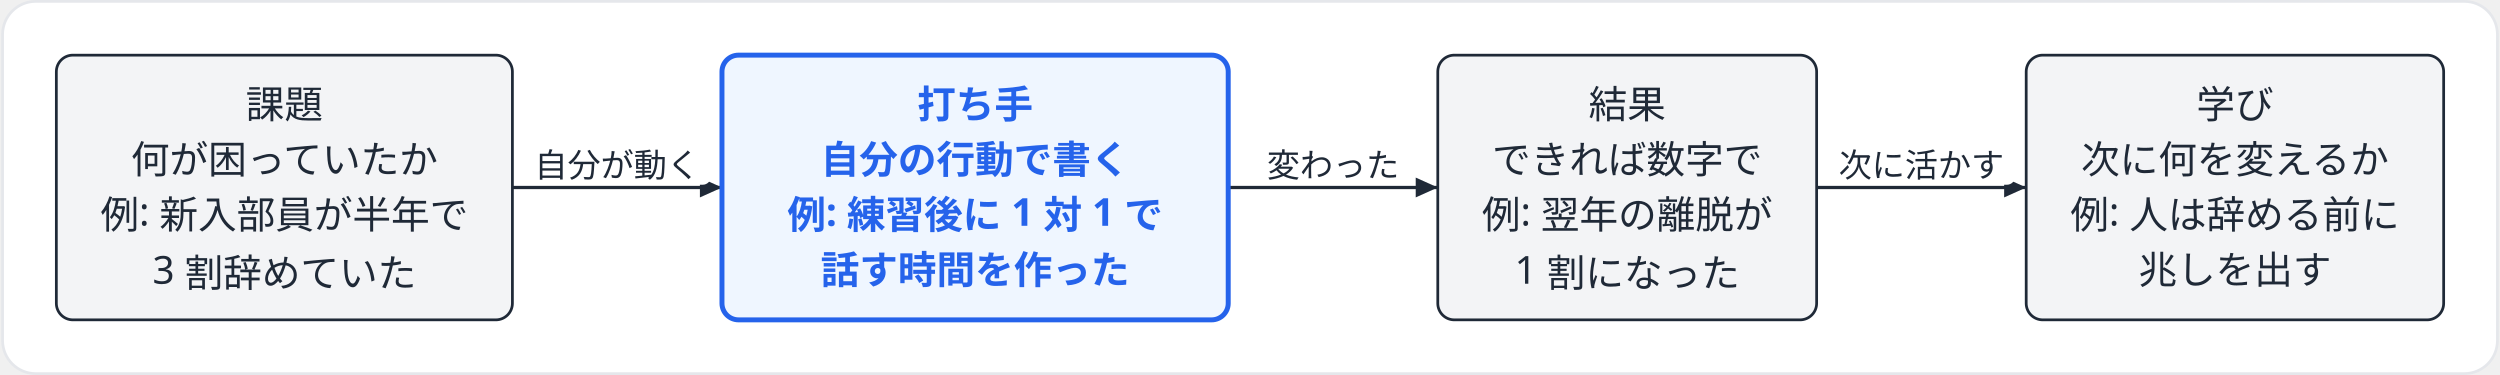
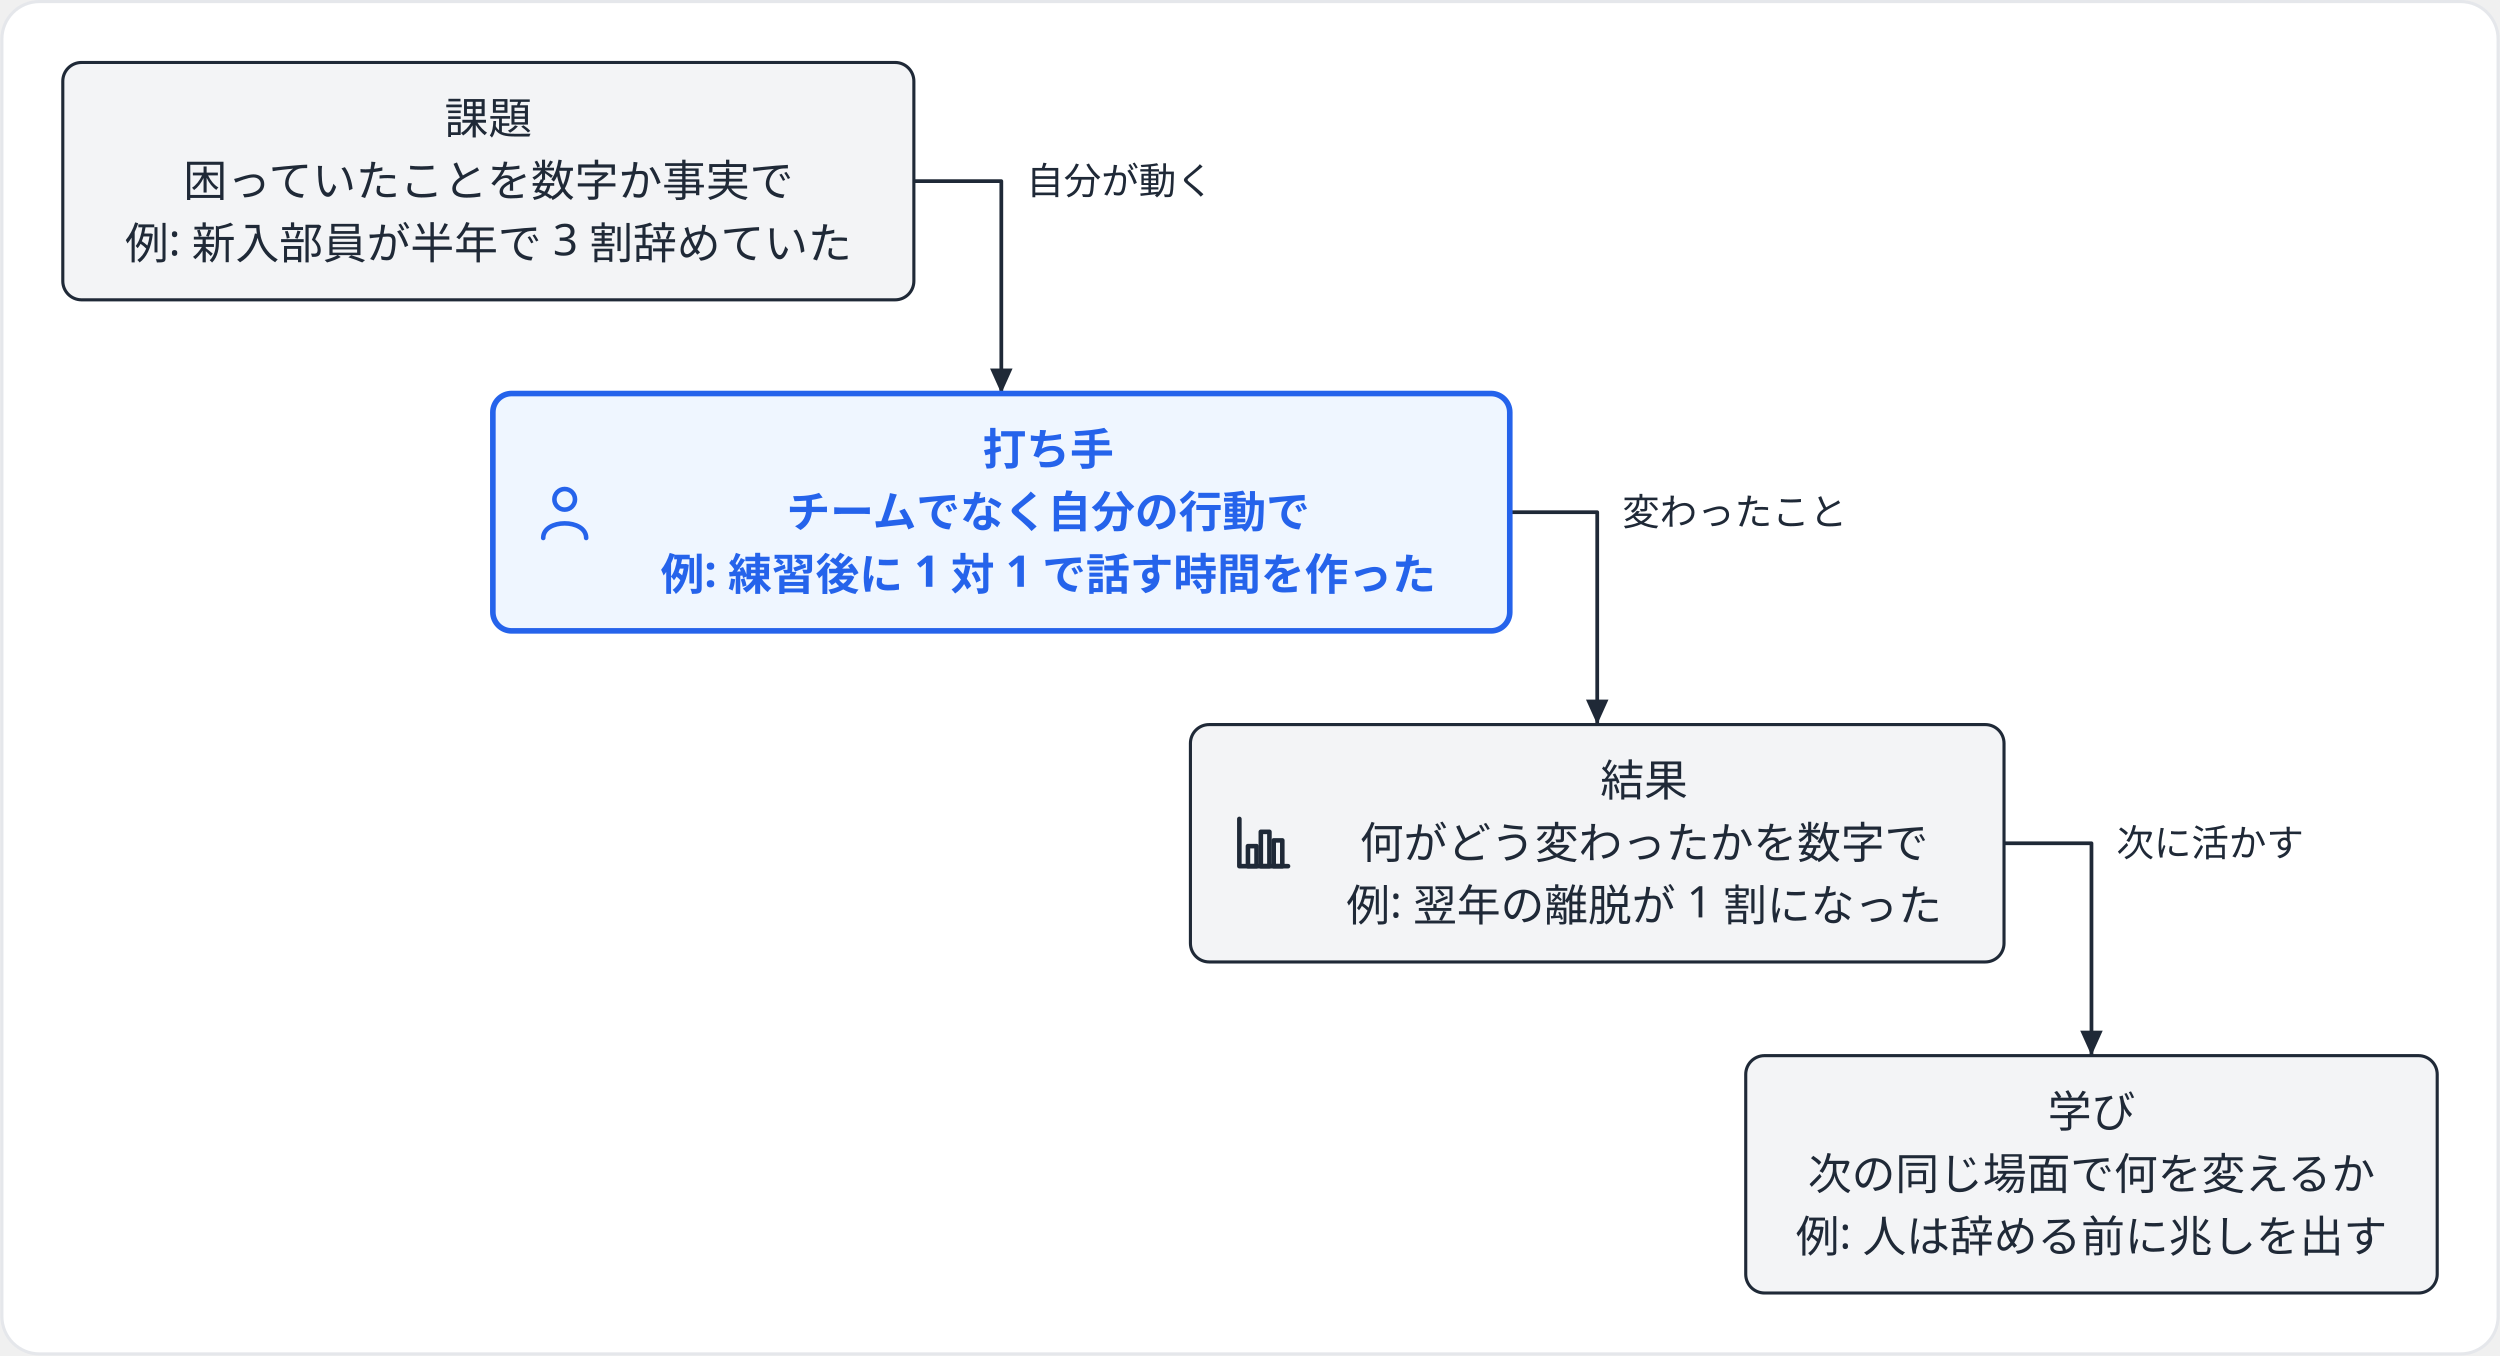
- <svg xmlns="http://www.w3.org/2000/svg" width="640" height="96" viewBox="0 0 905.8 136">
-   <rect x="0.5" y="0.5" width="904.8" height="135" rx="12" fill="#ffffff" stroke="#e5e7eb" stroke-width="1" />
+ <svg xmlns="http://www.w3.org/2000/svg" width="640" height="347" viewBox="0 0 800.25 434">
+   <rect x="0.5" y="0.5" width="799.25" height="433" rx="12" fill="#ffffff" stroke="#e5e7eb" stroke-width="1" />
  <g transform="translate(20 20)">
-     <polyline points="165.4,48 241.4,48" fill="none" stroke="#1f2937" stroke-width="1.2" stroke-linejoin="round" />
-     <polygon points="241.4,48 233.4,51.6 233.4,44.4" fill="#1f2937" />
-     <polyline points="425,48 501,48" fill="none" stroke="#1f2937" stroke-width="1.2" stroke-linejoin="round" />
-     <polygon points="501,48 493,51.6 493,44.4" fill="#1f2937" />
-     <polyline points="638.4,48 714.4,48" fill="none" stroke="#1f2937" stroke-width="1.2" stroke-linejoin="round" />
-     <polygon points="714.4,48 706.4,51.6 706.4,44.4" fill="#1f2937" />
-     <rect x="0" y="0" width="165.4" height="96" rx="6" fill="#f3f4f6" stroke="#1f2937" stroke-width="1" />
-     <text x="82.7" y="22.9" font-family="Hiragino Sans, Hiragino Kaku Gothic ProN, Noto Sans JP, Yu Gothic, Meiryo, sans-serif" font-size="14" fill="#1f2937" text-anchor="middle">課題</text>
-     <text x="82.7" y="42.9" font-family="Hiragino Sans, Hiragino Kaku Gothic ProN, Noto Sans JP, Yu Gothic, Meiryo, sans-serif" font-size="14" fill="#1f2937" text-anchor="middle">何が困っていたか</text>
-     <text x="82.7" y="62.9" font-family="Hiragino Sans, Hiragino Kaku Gothic ProN, Noto Sans JP, Yu Gothic, Meiryo, sans-serif" font-size="14" fill="#1f2937" text-anchor="middle">例: 新入部員が半年で</text>
-     <text x="82.7" y="82.9" font-family="Hiragino Sans, Hiragino Kaku Gothic ProN, Noto Sans JP, Yu Gothic, Meiryo, sans-serif" font-size="14" fill="#1f2937" text-anchor="middle">3 割辞めていた</text>
-     <rect x="241.4" y="0" width="183.6" height="96" rx="6" fill="#eff6ff" stroke="#2563eb" stroke-width="1.8" />
-     <text x="333.2" y="22.9" font-family="Hiragino Sans, Hiragino Kaku Gothic ProN, Noto Sans JP, Yu Gothic, Meiryo, sans-serif" font-size="14" fill="#2563eb" text-anchor="middle" font-weight="600">打ち手</text>
-     <text x="333.2" y="42.9" font-family="Hiragino Sans, Hiragino Kaku Gothic ProN, Noto Sans JP, Yu Gothic, Meiryo, sans-serif" font-size="14" fill="#2563eb" text-anchor="middle" font-weight="600">自分の行動で書く</text>
-     <text x="333.2" y="62.9" font-family="Hiragino Sans, Hiragino Kaku Gothic ProN, Noto Sans JP, Yu Gothic, Meiryo, sans-serif" font-size="14" fill="#2563eb" text-anchor="middle" font-weight="600">例: 練習後に 1 対 1 で</text>
-     <text x="333.2" y="82.9" font-family="Hiragino Sans, Hiragino Kaku Gothic ProN, Noto Sans JP, Yu Gothic, Meiryo, sans-serif" font-size="14" fill="#2563eb" text-anchor="middle" font-weight="600">話す時間を作った</text>
-     <rect x="501" y="0" width="137.4" height="96" rx="6" fill="#f3f4f6" stroke="#1f2937" stroke-width="1" />
-     <text x="569.7" y="22.9" font-family="Hiragino Sans, Hiragino Kaku Gothic ProN, Noto Sans JP, Yu Gothic, Meiryo, sans-serif" font-size="14" fill="#1f2937" text-anchor="middle">結果</text>
-     <text x="569.7" y="42.9" font-family="Hiragino Sans, Hiragino Kaku Gothic ProN, Noto Sans JP, Yu Gothic, Meiryo, sans-serif" font-size="14" fill="#1f2937" text-anchor="middle">できれば数字で</text>
-     <text x="569.7" y="62.9" font-family="Hiragino Sans, Hiragino Kaku Gothic ProN, Noto Sans JP, Yu Gothic, Meiryo, sans-serif" font-size="14" fill="#1f2937" text-anchor="middle">例: 翌年の離脱が</text>
-     <text x="569.7" y="82.9" font-family="Hiragino Sans, Hiragino Kaku Gothic ProN, Noto Sans JP, Yu Gothic, Meiryo, sans-serif" font-size="14" fill="#1f2937" text-anchor="middle">1 割になった</text>
-     <rect x="714.4" y="0" width="151.4" height="96" rx="6" fill="#f3f4f6" stroke="#1f2937" stroke-width="1" />
-     <text x="790.1" y="22.9" font-family="Hiragino Sans, Hiragino Kaku Gothic ProN, Noto Sans JP, Yu Gothic, Meiryo, sans-serif" font-size="14" fill="#1f2937" text-anchor="middle">学び</text>
-     <text x="790.1" y="42.9" font-family="Hiragino Sans, Hiragino Kaku Gothic ProN, Noto Sans JP, Yu Gothic, Meiryo, sans-serif" font-size="14" fill="#1f2937" text-anchor="middle">次に何を変えるか</text>
-     <text x="790.1" y="62.9" font-family="Hiragino Sans, Hiragino Kaku Gothic ProN, Noto Sans JP, Yu Gothic, Meiryo, sans-serif" font-size="14" fill="#1f2937" text-anchor="middle">例: 人は辞める前に</text>
-     <text x="790.1" y="82.9" font-family="Hiragino Sans, Hiragino Kaku Gothic ProN, Noto Sans JP, Yu Gothic, Meiryo, sans-serif" font-size="14" fill="#1f2937" text-anchor="middle">兆しを出す</text>
-     <rect x="169.4" y="31" width="68" height="16" rx="3" fill="#ffffff" />
-     <text x="203.4" y="44.2" font-family="Hiragino Sans, Hiragino Kaku Gothic ProN, Noto Sans JP, Yu Gothic, Meiryo, sans-serif" font-size="12" fill="#1f2937" text-anchor="middle">自分が動く</text>
-     <rect x="435" y="31" width="56" height="16" rx="3" fill="#ffffff" />
-     <text x="463" y="44.2" font-family="Hiragino Sans, Hiragino Kaku Gothic ProN, Noto Sans JP, Yu Gothic, Meiryo, sans-serif" font-size="12" fill="#1f2937" text-anchor="middle">変わった</text>
-     <rect x="642.4" y="31" width="68" height="16" rx="3" fill="#ffffff" />
-     <text x="676.4" y="44.2" font-family="Hiragino Sans, Hiragino Kaku Gothic ProN, Noto Sans JP, Yu Gothic, Meiryo, sans-serif" font-size="12" fill="#1f2937" text-anchor="middle">次に活かす</text>
+     <polyline points="272.5,38 300.5,38 300.5,106" fill="none" stroke="#1f2937" stroke-width="1.2" stroke-linejoin="round" />
+     <polygon points="300.5,106 296.9,98 304.1,98" fill="#1f2937" />
+     <polyline points="463.3,144 491.3,144 491.3,212" fill="none" stroke="#1f2937" stroke-width="1.2" stroke-linejoin="round" />
+     <polygon points="491.3,212 487.7,204 494.9,204" fill="#1f2937" />
+     <polyline points="621.55,250 649.55,250 649.55,318" fill="none" stroke="#1f2937" stroke-width="1.2" stroke-linejoin="round" />
+     <polygon points="649.55,318 645.95,310 653.15,310" fill="#1f2937" />
+     <rect x="0" y="0" width="272.5" height="76" rx="6" fill="#f3f4f6" stroke="#1f2937" stroke-width="1" />
+     <text x="136.25" y="22.9" font-family="Hiragino Sans, Hiragino Kaku Gothic ProN, Noto Sans JP, Yu Gothic, Meiryo, sans-serif" font-size="14" fill="#1f2937" text-anchor="middle">課題</text>
+     <text x="136.25" y="42.9" font-family="Hiragino Sans, Hiragino Kaku Gothic ProN, Noto Sans JP, Yu Gothic, Meiryo, sans-serif" font-size="14" fill="#1f2937" text-anchor="middle">困っていたことを数字か事実で</text>
+     <text x="136.25" y="62.9" font-family="Hiragino Sans, Hiragino Kaku Gothic ProN, Noto Sans JP, Yu Gothic, Meiryo, sans-serif" font-size="14" fill="#1f2937" text-anchor="middle">例: 新入部員が半年で 3 割辞めていた</text>
+     <rect x="137.7" y="106" width="325.6" height="76" rx="6" fill="#eff6ff" stroke="#2563eb" stroke-width="1.8" />
+     <g transform="translate(149.7 133) scale(0.9167)" fill="none" stroke="#2563eb" stroke-width="1.6" stroke-linecap="round" stroke-linejoin="round">
+       <circle cx="12" cy="7.5" r="3.6" />
+       <path d="M4.5 21 C4.5 14.2 19.5 14.2 19.5 21" />
+     </g>
+     <text x="315.5" y="128.9" font-family="Hiragino Sans, Hiragino Kaku Gothic ProN, Noto Sans JP, Yu Gothic, Meiryo, sans-serif" font-size="14" fill="#2563eb" text-anchor="middle" font-weight="600">打ち手</text>
+     <text x="315.5" y="148.9" font-family="Hiragino Sans, Hiragino Kaku Gothic ProN, Noto Sans JP, Yu Gothic, Meiryo, sans-serif" font-size="14" fill="#2563eb" text-anchor="middle" font-weight="600">チームでなく自分の行動で</text>
+     <text x="315.5" y="168.9" font-family="Hiragino Sans, Hiragino Kaku Gothic ProN, Noto Sans JP, Yu Gothic, Meiryo, sans-serif" font-size="14" fill="#2563eb" text-anchor="middle" font-weight="600">例: 練習後に 1 対 1 で話す時間を作った</text>
+     <rect x="361.05" y="212" width="260.5" height="76" rx="6" fill="#f3f4f6" stroke="#1f2937" stroke-width="1" />
+     <g transform="translate(373.05 239) scale(0.9167)" fill="none" stroke="#1f2937" stroke-width="1.6" stroke-linecap="round" stroke-linejoin="round">
+       <path d="M4 3.5 V20 H21" />
+       <rect x="7" y="13" width="3" height="7" />
+       <rect x="11.5" y="8" width="3" height="12" />
+       <rect x="16" y="11" width="3" height="9" />
+     </g>
+     <text x="506.3" y="234.9" font-family="Hiragino Sans, Hiragino Kaku Gothic ProN, Noto Sans JP, Yu Gothic, Meiryo, sans-serif" font-size="14" fill="#1f2937" text-anchor="middle">結果</text>
+     <text x="506.3" y="254.9" font-family="Hiragino Sans, Hiragino Kaku Gothic ProN, Noto Sans JP, Yu Gothic, Meiryo, sans-serif" font-size="14" fill="#1f2937" text-anchor="middle">何がどう変わったかを数字で</text>
+     <text x="506.3" y="274.9" font-family="Hiragino Sans, Hiragino Kaku Gothic ProN, Noto Sans JP, Yu Gothic, Meiryo, sans-serif" font-size="14" fill="#1f2937" text-anchor="middle">例: 翌年の離脱が 1 割になった</text>
+     <rect x="538.85" y="318" width="221.4" height="76" rx="6" fill="#f3f4f6" stroke="#1f2937" stroke-width="1" />
+     <text x="649.55" y="340.9" font-family="Hiragino Sans, Hiragino Kaku Gothic ProN, Noto Sans JP, Yu Gothic, Meiryo, sans-serif" font-size="14" fill="#1f2937" text-anchor="middle">学び</text>
+     <text x="649.55" y="360.9" font-family="Hiragino Sans, Hiragino Kaku Gothic ProN, Noto Sans JP, Yu Gothic, Meiryo, sans-serif" font-size="14" fill="#1f2937" text-anchor="middle">次の同じ場面で何を変えるか</text>
+     <text x="649.55" y="380.9" font-family="Hiragino Sans, Hiragino Kaku Gothic ProN, Noto Sans JP, Yu Gothic, Meiryo, sans-serif" font-size="14" fill="#1f2937" text-anchor="middle">例: 人は辞める前に兆しを出す</text>
+     <text x="308.5" y="42.2" font-family="Hiragino Sans, Hiragino Kaku Gothic ProN, Noto Sans JP, Yu Gothic, Meiryo, sans-serif" font-size="12" fill="#1f2937" text-anchor="start">自分が動く</text>
+     <text x="499.3" y="148.2" font-family="Hiragino Sans, Hiragino Kaku Gothic ProN, Noto Sans JP, Yu Gothic, Meiryo, sans-serif" font-size="12" fill="#1f2937" text-anchor="start">変わったこと</text>
+     <text x="657.55" y="254.2" font-family="Hiragino Sans, Hiragino Kaku Gothic ProN, Noto Sans JP, Yu Gothic, Meiryo, sans-serif" font-size="12" fill="#1f2937" text-anchor="start">次に活かす</text>
  </g>
</svg>
